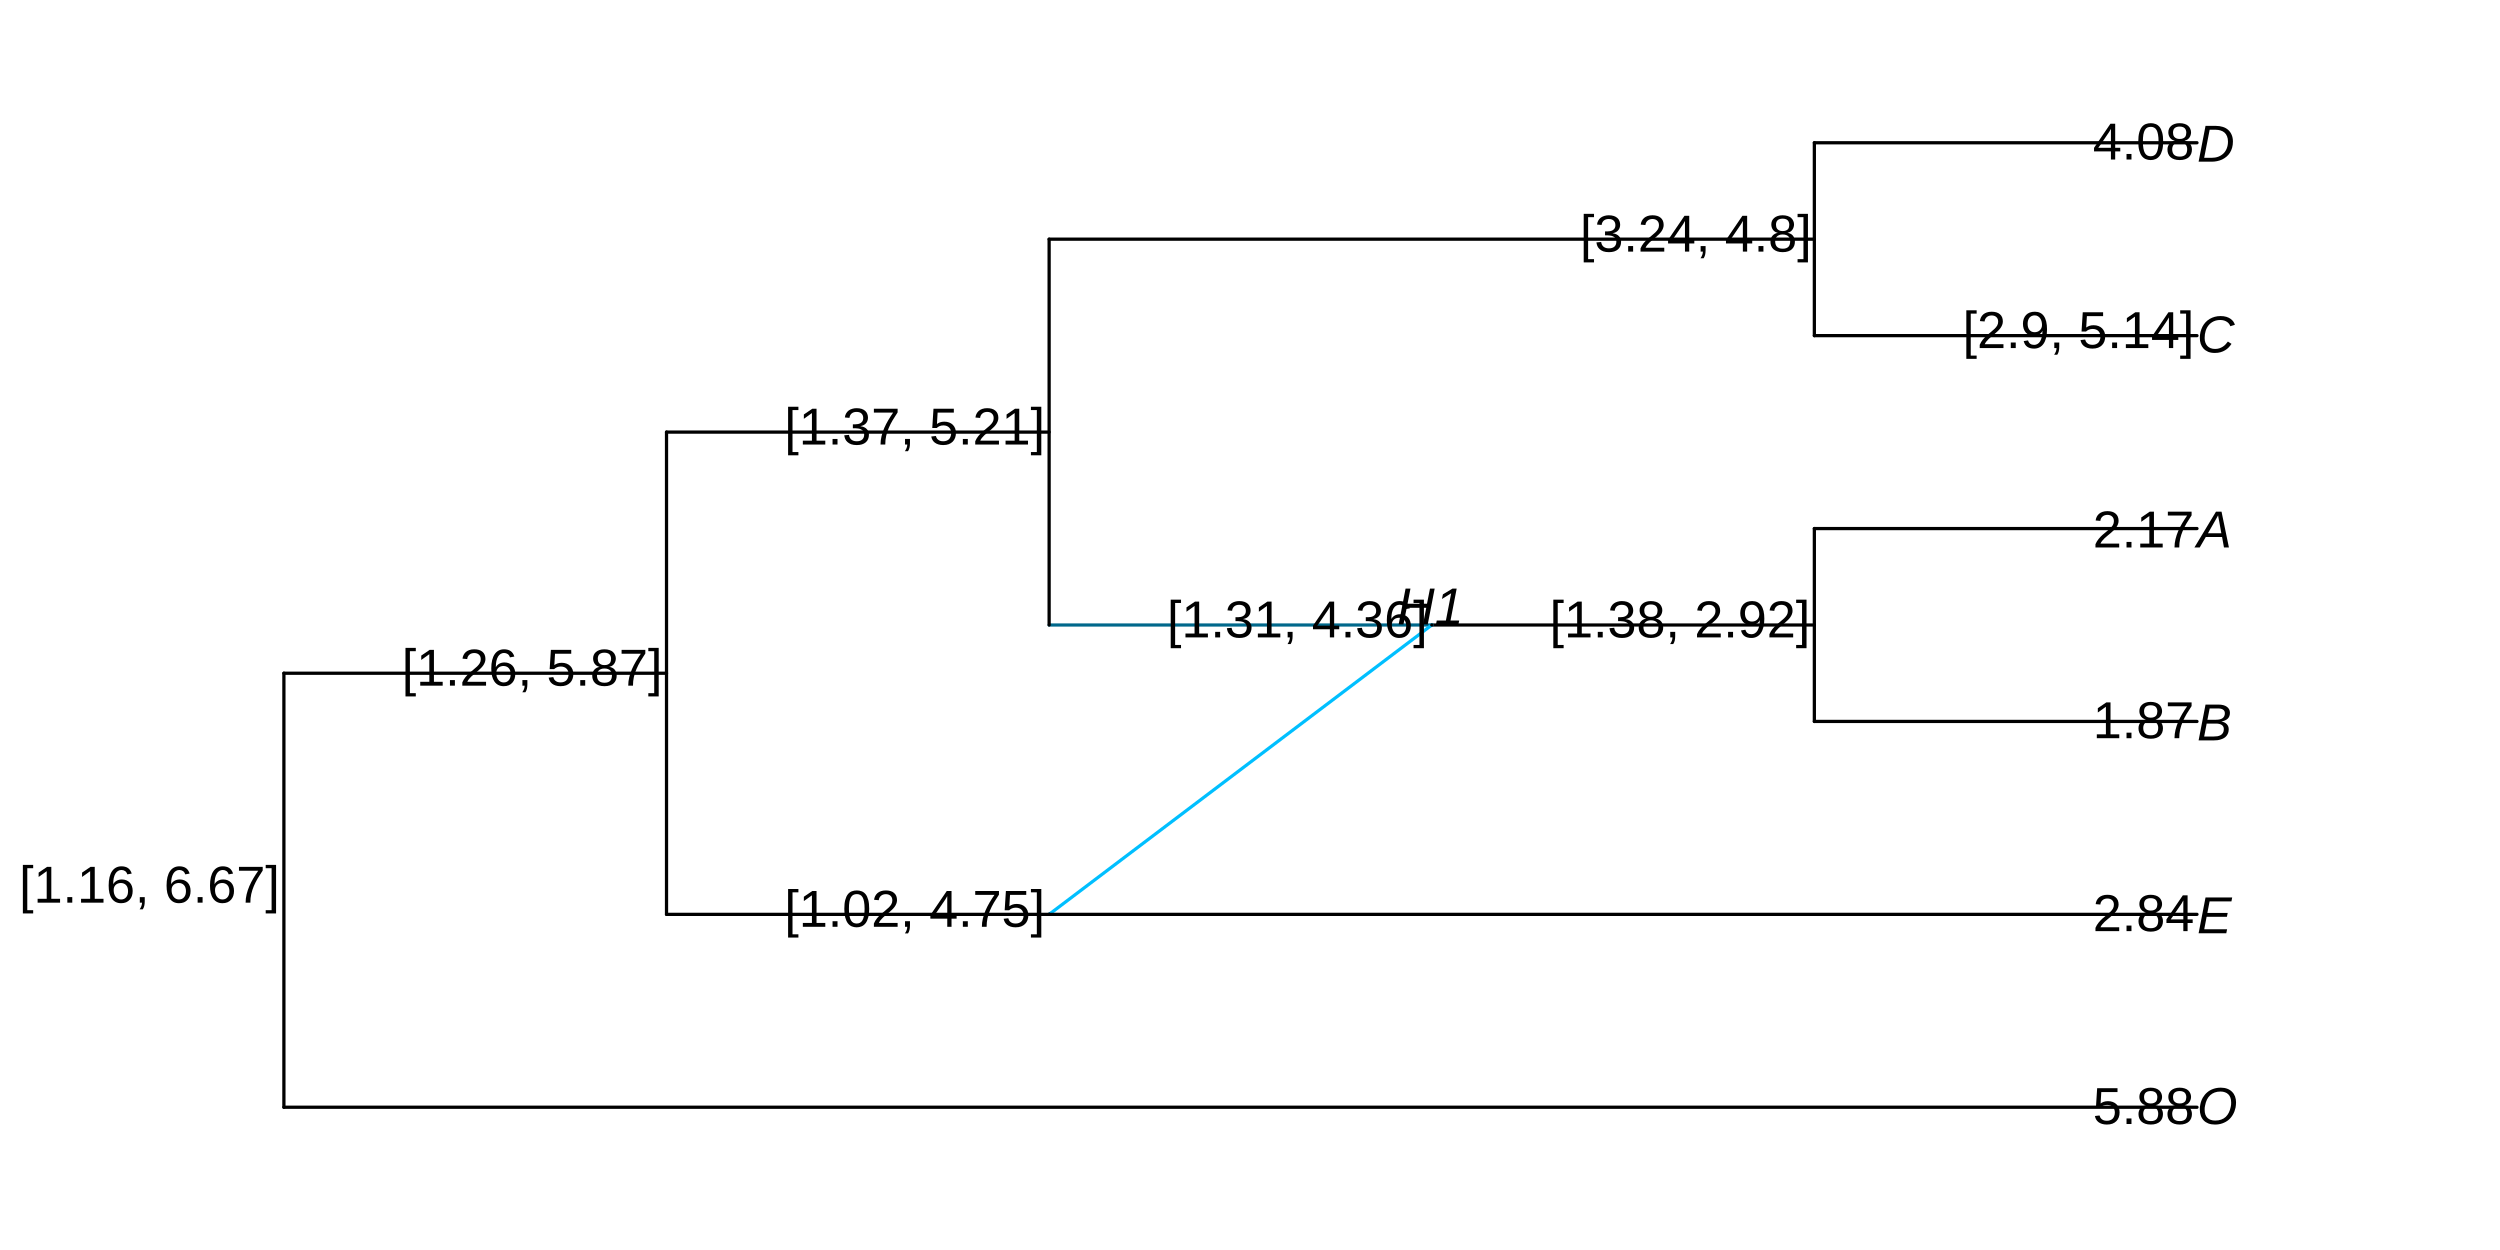
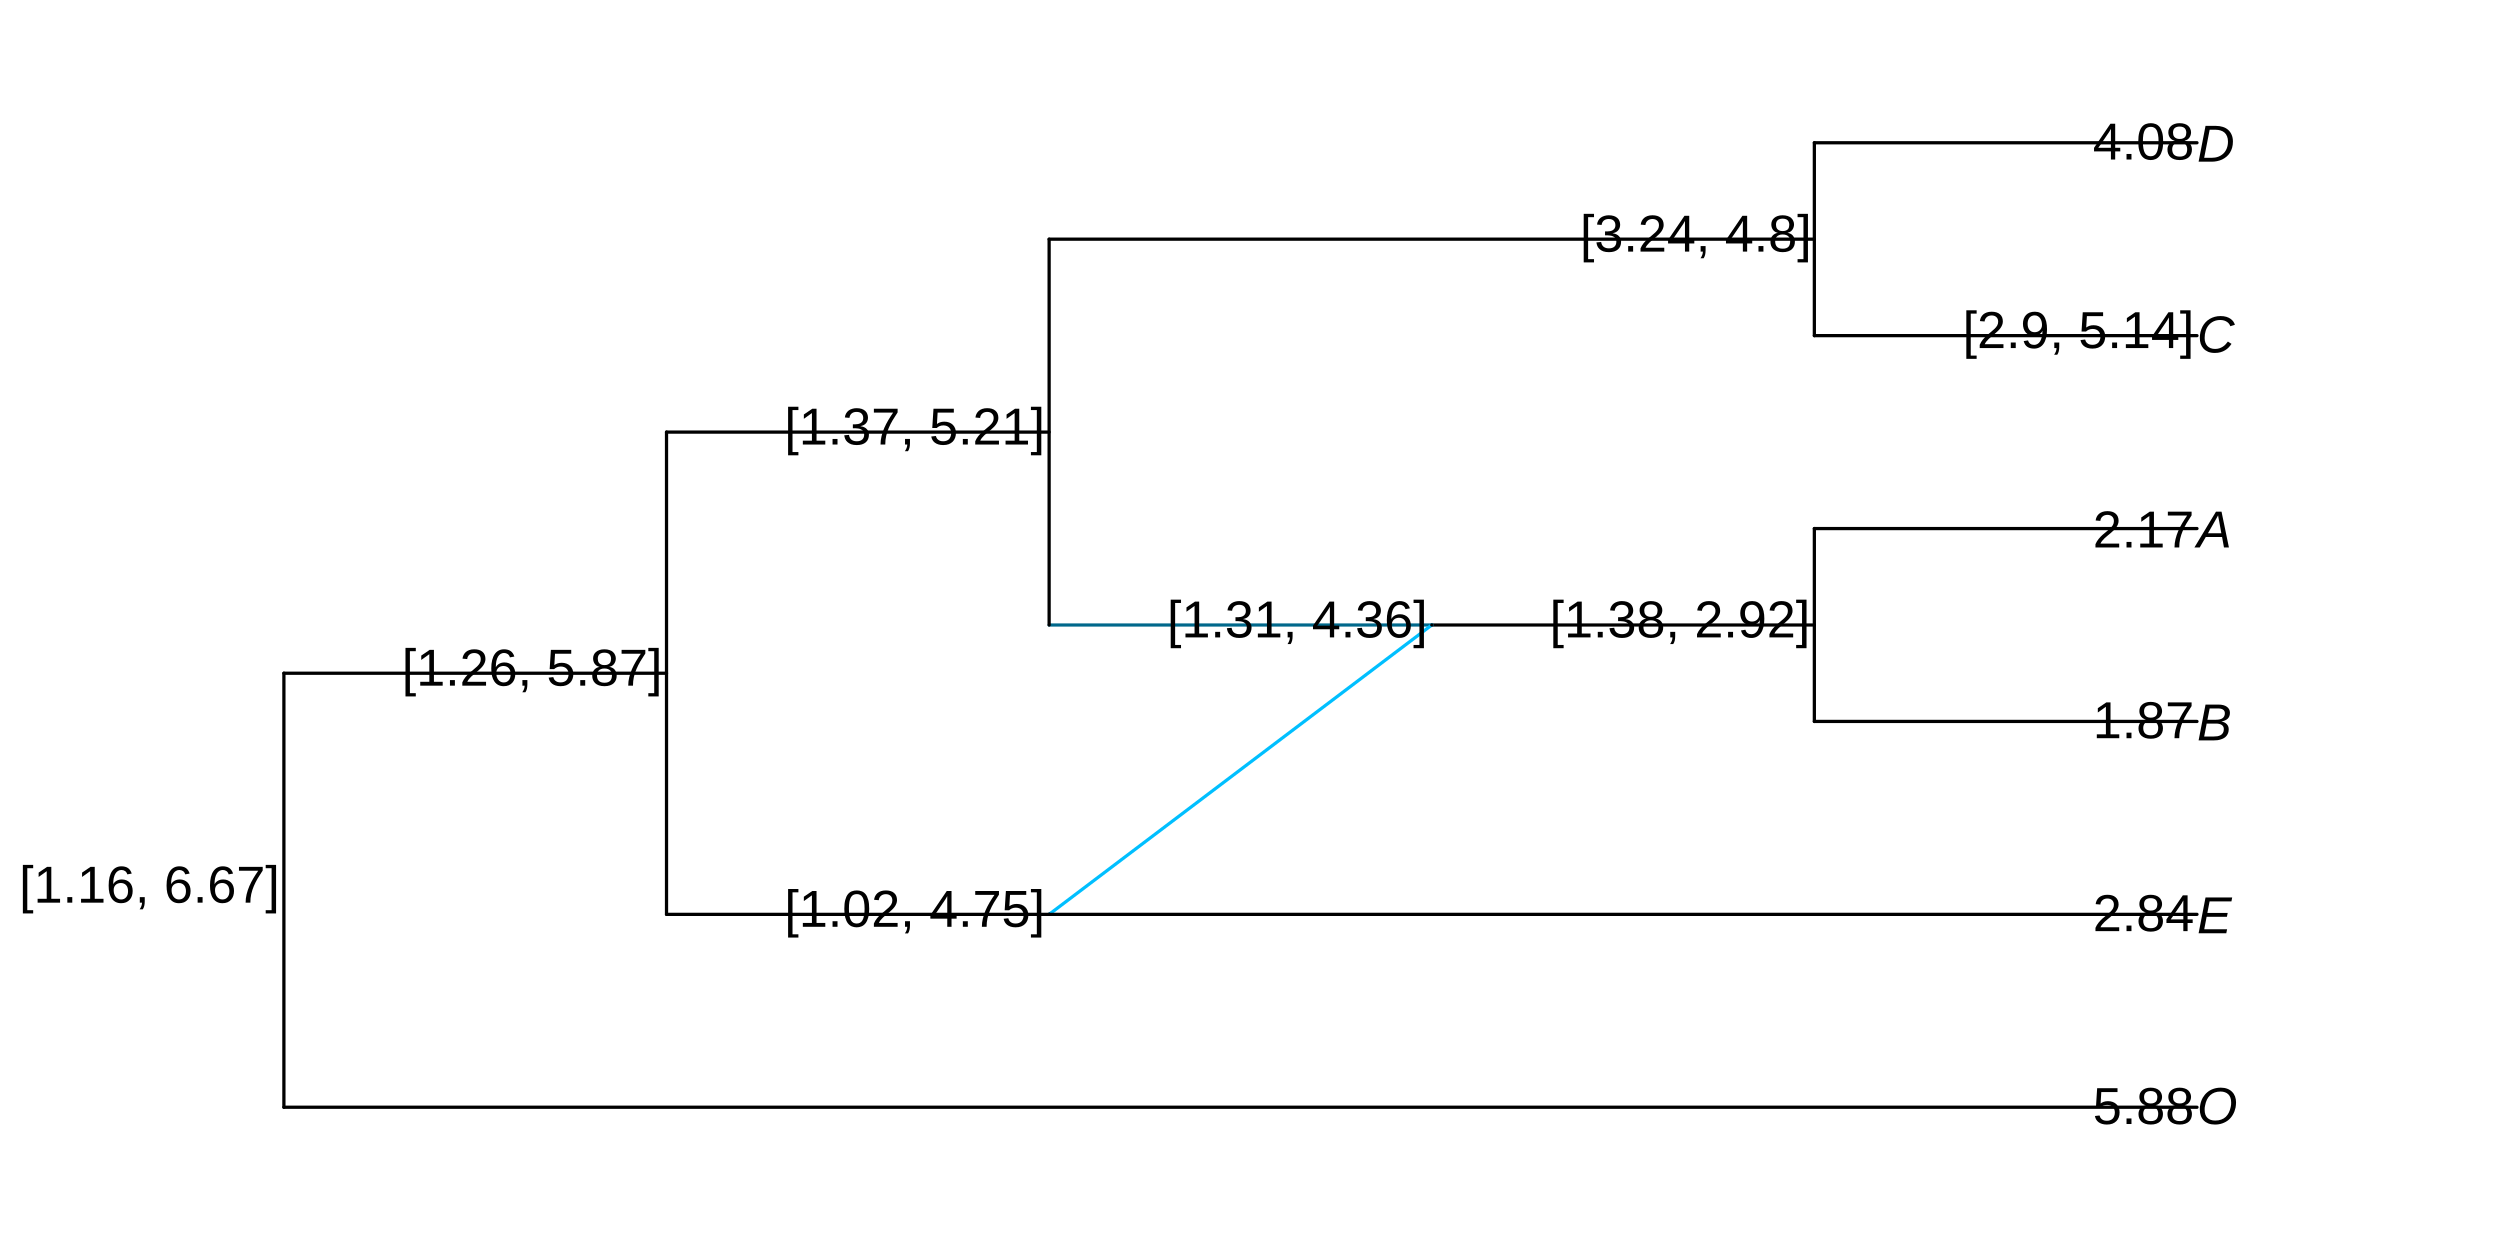
<svg xmlns="http://www.w3.org/2000/svg" xmlns:xlink="http://www.w3.org/1999/xlink" width="576pt" height="288pt" viewBox="0 0 576 288" version="1.1">
  <defs>
    <g>
      <symbol overflow="visible" id="glyph0-0">
        <path style="stroke:none;" d="M 0.406 0 L 0.406 -8 L 3.594 -8 L 3.594 0 Z M 0.797 -0.406 L 3.188 -0.406 L 3.188 -7.594 L 0.797 -7.594 Z M 0.797 -0.406 " />
      </symbol>
      <symbol overflow="visible" id="glyph0-1">
        <path style="stroke:none;" d="M 4.359 -8.25 C 4.941 -8.25 5.473 -8.172 5.953 -8.016 C 6.43 -7.867 6.844 -7.641 7.188 -7.328 C 7.531 -7.023 7.797 -6.648 7.984 -6.203 C 8.18 -5.754 8.281 -5.234 8.281 -4.641 C 8.281 -4.117 8.219 -3.641 8.094 -3.203 C 7.969 -2.773 7.797 -2.391 7.578 -2.047 C 7.359 -1.703 7.094 -1.398 6.781 -1.141 C 6.477 -0.891 6.145 -0.676 5.781 -0.5 C 5.414 -0.332 5.031 -0.207 4.625 -0.125 C 4.219 -0.039 3.801 0 3.375 0 L 0.375 0 L 1.969 -8.25 Z M 1.656 -0.891 L 3.328 -0.891 C 3.898 -0.891 4.422 -0.973 4.891 -1.141 C 5.359 -1.316 5.758 -1.566 6.094 -1.891 C 6.426 -2.211 6.68 -2.602 6.859 -3.062 C 7.047 -3.531 7.141 -4.055 7.141 -4.641 C 7.141 -5.109 7.066 -5.516 6.922 -5.859 C 6.785 -6.203 6.594 -6.484 6.344 -6.703 C 6.094 -6.922 5.797 -7.082 5.453 -7.188 C 5.109 -7.301 4.738 -7.359 4.344 -7.359 L 2.922 -7.359 Z M 1.656 -0.891 " />
      </symbol>
      <symbol overflow="visible" id="glyph0-2">
        <path style="stroke:none;" d="M 7.953 -1.969 C 7.766 -1.688 7.551 -1.414 7.312 -1.156 C 7.07 -0.906 6.797 -0.688 6.484 -0.5 C 6.18 -0.312 5.832 -0.16 5.438 -0.047 C 5.051 0.066 4.609 0.125 4.109 0.125 C 3.523 0.125 3.016 0.035 2.578 -0.141 C 2.148 -0.328 1.789 -0.578 1.5 -0.891 C 1.219 -1.203 1.004 -1.566 0.859 -1.984 C 0.723 -2.398 0.656 -2.848 0.656 -3.328 C 0.656 -3.816 0.707 -4.281 0.812 -4.719 C 0.926 -5.156 1.078 -5.562 1.266 -5.938 C 1.461 -6.312 1.703 -6.648 1.984 -6.953 C 2.266 -7.254 2.582 -7.508 2.938 -7.719 C 3.289 -7.926 3.676 -8.086 4.094 -8.203 C 4.508 -8.316 4.953 -8.375 5.422 -8.375 C 5.93 -8.375 6.375 -8.316 6.75 -8.203 C 7.125 -8.086 7.445 -7.938 7.719 -7.75 C 7.988 -7.562 8.207 -7.348 8.375 -7.109 C 8.539 -6.867 8.66 -6.617 8.734 -6.359 L 7.672 -6.031 C 7.617 -6.219 7.531 -6.395 7.406 -6.562 C 7.281 -6.738 7.125 -6.891 6.938 -7.016 C 6.75 -7.148 6.523 -7.258 6.266 -7.344 C 6.004 -7.426 5.707 -7.469 5.375 -7.469 C 4.801 -7.469 4.289 -7.363 3.844 -7.156 C 3.395 -6.945 3.016 -6.656 2.703 -6.281 C 2.398 -5.914 2.164 -5.477 2 -4.969 C 1.844 -4.469 1.766 -3.914 1.766 -3.312 C 1.766 -2.945 1.816 -2.609 1.922 -2.297 C 2.023 -1.992 2.176 -1.727 2.375 -1.5 C 2.57 -1.281 2.82 -1.109 3.125 -0.984 C 3.426 -0.859 3.773 -0.797 4.172 -0.797 C 4.523 -0.797 4.848 -0.844 5.141 -0.938 C 5.43 -1.031 5.695 -1.156 5.938 -1.312 C 6.188 -1.469 6.406 -1.648 6.594 -1.859 C 6.789 -2.066 6.969 -2.281 7.125 -2.5 Z M 7.953 -1.969 " />
      </symbol>
      <symbol overflow="visible" id="glyph0-3">
        <path style="stroke:none;" d="M 6.219 0 L 5.781 -2.422 L 2.031 -2.422 L 0.625 0 L -0.594 0 L 4.375 -8.25 L 5.656 -8.25 L 7.359 0 Z M 5.109 -6.062 C 5.078 -6.219 5.047 -6.367 5.016 -6.516 C 4.984 -6.672 4.957 -6.812 4.938 -6.938 C 4.914 -7.07 4.898 -7.18 4.891 -7.266 C 4.879 -7.348 4.867 -7.395 4.859 -7.406 C 4.859 -7.395 4.832 -7.344 4.781 -7.25 C 4.738 -7.164 4.68 -7.062 4.609 -6.938 C 4.535 -6.812 4.457 -6.672 4.375 -6.516 C 4.289 -6.359 4.203 -6.203 4.109 -6.047 L 2.531 -3.281 L 5.609 -3.281 Z M 5.109 -6.062 " />
      </symbol>
      <symbol overflow="visible" id="glyph0-4">
        <path style="stroke:none;" d="M 1.969 -8.25 L 4.953 -8.25 C 5.359 -8.25 5.723 -8.207 6.047 -8.125 C 6.379 -8.039 6.656 -7.914 6.875 -7.75 C 7.102 -7.594 7.281 -7.395 7.406 -7.156 C 7.531 -6.926 7.594 -6.664 7.594 -6.375 C 7.594 -5.801 7.426 -5.348 7.094 -5.016 C 6.758 -4.691 6.266 -4.473 5.609 -4.359 C 5.891 -4.305 6.133 -4.227 6.344 -4.125 C 6.551 -4.02 6.727 -3.891 6.875 -3.734 C 7.02 -3.578 7.129 -3.398 7.203 -3.203 C 7.273 -3.004 7.312 -2.797 7.312 -2.578 C 7.312 -2.254 7.266 -1.961 7.172 -1.703 C 7.078 -1.453 6.953 -1.227 6.797 -1.031 C 6.641 -0.844 6.453 -0.68 6.234 -0.547 C 6.016 -0.422 5.773 -0.316 5.516 -0.234 C 5.266 -0.148 5 -0.086 4.719 -0.047 C 4.438 -0.016 4.148 0 3.859 0 L 0.375 0 Z M 2.406 -4.75 L 4.344 -4.75 C 5.051 -4.75 5.57 -4.875 5.906 -5.125 C 6.25 -5.383 6.422 -5.766 6.422 -6.266 C 6.422 -6.629 6.285 -6.898 6.016 -7.078 C 5.754 -7.266 5.367 -7.359 4.859 -7.359 L 2.922 -7.359 Z M 1.656 -0.891 L 3.812 -0.891 C 4.113 -0.891 4.41 -0.91 4.703 -0.953 C 4.992 -1.004 5.25 -1.094 5.469 -1.219 C 5.688 -1.344 5.859 -1.516 5.984 -1.734 C 6.117 -1.953 6.188 -2.238 6.188 -2.594 C 6.188 -3.008 6.031 -3.328 5.719 -3.547 C 5.406 -3.766 4.961 -3.875 4.391 -3.875 L 2.234 -3.875 Z M 1.656 -0.891 " />
      </symbol>
      <symbol overflow="visible" id="glyph0-5">
        <path style="stroke:none;" d="M 0.375 0 L 1.969 -8.25 L 8.109 -8.25 L 7.938 -7.344 L 2.906 -7.344 L 2.391 -4.688 L 7.078 -4.688 L 6.891 -3.797 L 2.219 -3.797 L 1.672 -0.922 L 6.938 -0.922 L 6.75 0 Z M 0.375 0 " />
      </symbol>
      <symbol overflow="visible" id="glyph0-6">
        <path style="stroke:none;" d="M 5.5 -8.375 C 6.062 -8.375 6.555 -8.289 6.984 -8.125 C 7.422 -7.957 7.785 -7.723 8.078 -7.422 C 8.379 -7.129 8.609 -6.773 8.766 -6.359 C 8.922 -5.941 9 -5.484 9 -4.984 C 9 -4.797 8.988 -4.598 8.969 -4.391 C 8.945 -4.18 8.922 -3.984 8.891 -3.797 C 8.766 -3.203 8.562 -2.66 8.281 -2.172 C 8.008 -1.691 7.672 -1.281 7.266 -0.938 C 6.859 -0.602 6.391 -0.344 5.859 -0.156 C 5.336 0.031 4.77 0.125 4.156 0.125 C 3.57 0.125 3.062 0.039 2.625 -0.125 C 2.188 -0.301 1.82 -0.539 1.531 -0.844 C 1.238 -1.156 1.02 -1.523 0.875 -1.953 C 0.727 -2.379 0.656 -2.848 0.656 -3.359 C 0.656 -3.535 0.66 -3.719 0.672 -3.906 C 0.691 -4.094 0.723 -4.285 0.766 -4.484 C 0.879 -5.066 1.07 -5.598 1.344 -6.078 C 1.625 -6.555 1.969 -6.969 2.375 -7.312 C 2.781 -7.656 3.242 -7.914 3.766 -8.094 C 4.297 -8.281 4.875 -8.375 5.5 -8.375 Z M 5.438 -7.484 C 4.926 -7.484 4.473 -7.41 4.078 -7.266 C 3.68 -7.117 3.332 -6.906 3.031 -6.625 C 2.738 -6.352 2.492 -6.02 2.297 -5.625 C 2.109 -5.238 1.969 -4.797 1.875 -4.297 C 1.832 -4.117 1.801 -3.945 1.781 -3.781 C 1.77 -3.613 1.766 -3.453 1.766 -3.297 C 1.766 -2.879 1.816 -2.516 1.922 -2.203 C 2.035 -1.891 2.195 -1.629 2.406 -1.422 C 2.613 -1.211 2.867 -1.055 3.172 -0.953 C 3.484 -0.848 3.828 -0.797 4.203 -0.797 C 4.723 -0.797 5.18 -0.867 5.578 -1.016 C 5.984 -1.16 6.332 -1.367 6.625 -1.641 C 6.914 -1.922 7.156 -2.254 7.344 -2.641 C 7.539 -3.035 7.688 -3.477 7.781 -3.969 C 7.82 -4.133 7.848 -4.301 7.859 -4.469 C 7.867 -4.645 7.875 -4.812 7.875 -4.969 C 7.875 -5.383 7.816 -5.75 7.703 -6.062 C 7.598 -6.375 7.438 -6.633 7.219 -6.844 C 7.008 -7.051 6.754 -7.207 6.453 -7.312 C 6.148 -7.426 5.812 -7.484 5.438 -7.484 Z M 5.438 -7.484 " />
-       </symbol>
-       <symbol overflow="visible" id="glyph0-7">
-         <path style="stroke:none;" d="M 5.984 0 L 6.734 -3.828 L 2.234 -3.828 L 1.484 0 L 0.375 0 L 1.969 -8.25 L 3.094 -8.25 L 2.422 -4.766 L 6.906 -4.766 L 7.594 -8.25 L 8.672 -8.25 L 7.078 0 Z M 5.984 0 " />
-       </symbol>
-       <symbol overflow="visible" id="glyph0-8">
-         <path style="stroke:none;" d="M 0.312 0 L 0.484 -0.891 L 2.594 -0.891 L 3.812 -7.172 L 1.688 -5.859 L 1.906 -6.922 L 4.109 -8.25 L 5.078 -8.25 L 3.656 -0.891 L 5.656 -0.891 L 5.484 0 Z M 0.312 0 " />
      </symbol>
      <symbol overflow="visible" id="glyph1-0">
        <path style="stroke:none;" d="M 0.406 0 L 0.406 -8 L 3.594 -8 L 3.594 0 Z M 0.797 -0.406 L 3.188 -0.406 L 3.188 -7.594 L 0.797 -7.594 Z M 0.797 -0.406 " />
      </symbol>
      <symbol overflow="visible" id="glyph1-1">
        <path style="stroke:none;" d="M 5.156 -1.875 L 5.156 0 L 4.172 0 L 4.172 -1.875 L 0.281 -1.875 L 0.281 -2.688 L 4.062 -8.25 L 5.156 -8.25 L 5.156 -2.703 L 6.328 -2.703 L 6.328 -1.875 Z M 4.172 -7.062 C 4.16 -7.039 4.141 -7.004 4.109 -6.953 C 4.078 -6.898 4.039 -6.836 4 -6.766 C 3.957 -6.691 3.914 -6.617 3.875 -6.547 C 3.844 -6.473 3.812 -6.414 3.781 -6.375 L 1.656 -3.25 C 1.633 -3.219 1.602 -3.176 1.562 -3.125 C 1.531 -3.07 1.492 -3.02 1.453 -2.969 C 1.422 -2.914 1.383 -2.863 1.344 -2.812 C 1.301 -2.77 1.27 -2.734 1.25 -2.703 L 4.172 -2.703 Z M 4.172 -7.062 " />
      </symbol>
      <symbol overflow="visible" id="glyph1-2">
        <path style="stroke:none;" d="M 1.094 0 L 1.094 -1.281 L 2.234 -1.281 L 2.234 0 Z M 1.094 0 " />
      </symbol>
      <symbol overflow="visible" id="glyph1-3">
        <path style="stroke:none;" d="M 6.203 -4.125 C 6.203 -3.332 6.125 -2.664 5.969 -2.125 C 5.82 -1.582 5.617 -1.145 5.359 -0.812 C 5.098 -0.477 4.789 -0.238 4.438 -0.094 C 4.094 0.051 3.723 0.125 3.328 0.125 C 2.922 0.125 2.539 0.051 2.188 -0.094 C 1.844 -0.238 1.539 -0.477 1.281 -0.812 C 1.031 -1.145 0.832 -1.582 0.688 -2.125 C 0.539 -2.664 0.469 -3.332 0.469 -4.125 C 0.469 -4.957 0.539 -5.645 0.688 -6.188 C 0.832 -6.738 1.035 -7.176 1.297 -7.5 C 1.555 -7.82 1.859 -8.047 2.203 -8.172 C 2.555 -8.305 2.941 -8.375 3.359 -8.375 C 3.754 -8.375 4.125 -8.305 4.469 -8.172 C 4.812 -8.047 5.113 -7.82 5.375 -7.5 C 5.633 -7.176 5.836 -6.738 5.984 -6.188 C 6.129 -5.645 6.203 -4.957 6.203 -4.125 Z M 5.141 -4.125 C 5.141 -4.781 5.098 -5.328 5.016 -5.766 C 4.941 -6.203 4.828 -6.551 4.672 -6.812 C 4.516 -7.07 4.328 -7.254 4.109 -7.359 C 3.891 -7.473 3.641 -7.531 3.359 -7.531 C 3.055 -7.531 2.789 -7.473 2.562 -7.359 C 2.344 -7.254 2.156 -7.07 2 -6.812 C 1.844 -6.551 1.723 -6.203 1.641 -5.766 C 1.566 -5.328 1.531 -4.781 1.531 -4.125 C 1.531 -3.5 1.57 -2.969 1.656 -2.531 C 1.738 -2.094 1.852 -1.742 2 -1.484 C 2.156 -1.223 2.344 -1.035 2.562 -0.922 C 2.789 -0.805 3.047 -0.75 3.328 -0.75 C 3.609 -0.75 3.859 -0.805 4.078 -0.922 C 4.305 -1.035 4.492 -1.223 4.641 -1.484 C 4.797 -1.742 4.914 -2.094 5 -2.531 C 5.094 -2.969 5.141 -3.5 5.141 -4.125 Z M 5.141 -4.125 " />
      </symbol>
      <symbol overflow="visible" id="glyph1-4">
        <path style="stroke:none;" d="M 6.156 -2.297 C 6.156 -1.953 6.098 -1.629 5.984 -1.328 C 5.867 -1.035 5.695 -0.781 5.469 -0.562 C 5.25 -0.352 4.957 -0.188 4.594 -0.062 C 4.238 0.062 3.82 0.125 3.344 0.125 C 2.852 0.125 2.43 0.062 2.078 -0.062 C 1.723 -0.188 1.43 -0.352 1.203 -0.562 C 0.973 -0.781 0.801 -1.035 0.688 -1.328 C 0.57 -1.617 0.516 -1.941 0.516 -2.297 C 0.516 -2.598 0.562 -2.863 0.656 -3.094 C 0.75 -3.332 0.875 -3.535 1.031 -3.703 C 1.188 -3.867 1.363 -4.004 1.562 -4.109 C 1.758 -4.211 1.961 -4.281 2.172 -4.312 L 2.172 -4.344 C 1.941 -4.395 1.734 -4.477 1.547 -4.594 C 1.367 -4.719 1.219 -4.863 1.094 -5.031 C 0.969 -5.207 0.875 -5.398 0.812 -5.609 C 0.75 -5.816 0.719 -6.035 0.719 -6.266 C 0.719 -6.555 0.77 -6.828 0.875 -7.078 C 0.988 -7.336 1.156 -7.562 1.375 -7.75 C 1.594 -7.945 1.863 -8.098 2.188 -8.203 C 2.508 -8.316 2.883 -8.375 3.312 -8.375 C 3.758 -8.375 4.148 -8.316 4.484 -8.203 C 4.816 -8.098 5.086 -7.945 5.297 -7.75 C 5.516 -7.551 5.676 -7.32 5.781 -7.062 C 5.895 -6.812 5.953 -6.539 5.953 -6.25 C 5.953 -6.02 5.914 -5.801 5.844 -5.594 C 5.781 -5.395 5.688 -5.207 5.562 -5.031 C 5.445 -4.863 5.297 -4.719 5.109 -4.594 C 4.93 -4.477 4.723 -4.398 4.484 -4.359 L 4.484 -4.328 C 4.723 -4.285 4.941 -4.211 5.141 -4.109 C 5.348 -4.016 5.523 -3.879 5.672 -3.703 C 5.816 -3.535 5.93 -3.332 6.016 -3.094 C 6.109 -2.863 6.156 -2.598 6.156 -2.297 Z M 4.859 -6.188 C 4.859 -6.395 4.828 -6.582 4.766 -6.75 C 4.711 -6.926 4.625 -7.078 4.5 -7.203 C 4.383 -7.328 4.227 -7.422 4.031 -7.484 C 3.844 -7.555 3.602 -7.594 3.312 -7.594 C 3.039 -7.594 2.805 -7.555 2.609 -7.484 C 2.422 -7.422 2.266 -7.328 2.141 -7.203 C 2.016 -7.078 1.926 -6.926 1.875 -6.75 C 1.82 -6.582 1.797 -6.395 1.797 -6.188 C 1.797 -6.031 1.816 -5.863 1.859 -5.688 C 1.898 -5.52 1.977 -5.363 2.094 -5.219 C 2.207 -5.082 2.363 -4.969 2.562 -4.875 C 2.758 -4.781 3.016 -4.734 3.328 -4.734 C 3.66 -4.734 3.926 -4.781 4.125 -4.875 C 4.332 -4.969 4.488 -5.082 4.594 -5.219 C 4.695 -5.363 4.766 -5.52 4.797 -5.688 C 4.836 -5.863 4.859 -6.031 4.859 -6.188 Z M 5.062 -2.406 C 5.062 -2.602 5.031 -2.797 4.969 -2.984 C 4.914 -3.172 4.82 -3.332 4.688 -3.469 C 4.562 -3.613 4.383 -3.727 4.156 -3.812 C 3.938 -3.906 3.656 -3.953 3.312 -3.953 C 3.008 -3.953 2.75 -3.906 2.531 -3.812 C 2.312 -3.727 2.133 -3.613 2 -3.469 C 1.863 -3.32 1.766 -3.156 1.703 -2.969 C 1.641 -2.781 1.609 -2.582 1.609 -2.375 C 1.609 -2.125 1.641 -1.895 1.703 -1.688 C 1.766 -1.477 1.863 -1.297 2 -1.141 C 2.133 -0.992 2.312 -0.879 2.531 -0.797 C 2.758 -0.711 3.035 -0.672 3.359 -0.672 C 3.672 -0.672 3.938 -0.711 4.156 -0.797 C 4.375 -0.879 4.551 -0.992 4.688 -1.141 C 4.82 -1.297 4.914 -1.477 4.969 -1.688 C 5.031 -1.906 5.062 -2.145 5.062 -2.406 Z M 5.062 -2.406 " />
      </symbol>
      <symbol overflow="visible" id="glyph1-5">
        <path style="stroke:none;" d="M 0.859 2.484 L 0.859 -8.703 L 3.234 -8.703 L 3.234 -7.938 L 1.875 -7.938 L 1.875 1.734 L 3.234 1.734 L 3.234 2.484 Z M 0.859 2.484 " />
      </symbol>
      <symbol overflow="visible" id="glyph1-6">
        <path style="stroke:none;" d="M 0.609 0 L 0.609 -0.75 C 0.805 -1.207 1.047 -1.609 1.328 -1.953 C 1.617 -2.305 1.922 -2.625 2.234 -2.906 C 2.555 -3.188 2.867 -3.445 3.172 -3.688 C 3.484 -3.938 3.766 -4.18 4.016 -4.422 C 4.266 -4.66 4.469 -4.91 4.625 -5.172 C 4.781 -5.441 4.859 -5.742 4.859 -6.078 C 4.859 -6.316 4.82 -6.523 4.75 -6.703 C 4.676 -6.879 4.57 -7.023 4.438 -7.141 C 4.312 -7.266 4.156 -7.359 3.969 -7.422 C 3.781 -7.484 3.578 -7.516 3.359 -7.516 C 3.141 -7.516 2.938 -7.484 2.75 -7.422 C 2.57 -7.367 2.41 -7.281 2.266 -7.156 C 2.117 -7.039 2 -6.895 1.906 -6.719 C 1.812 -6.551 1.754 -6.352 1.734 -6.125 L 0.656 -6.219 C 0.688 -6.508 0.766 -6.785 0.891 -7.047 C 1.023 -7.316 1.203 -7.551 1.422 -7.75 C 1.648 -7.945 1.922 -8.098 2.234 -8.203 C 2.555 -8.316 2.93 -8.375 3.359 -8.375 C 3.766 -8.375 4.125 -8.328 4.438 -8.234 C 4.758 -8.141 5.031 -7.992 5.25 -7.797 C 5.477 -7.609 5.648 -7.375 5.766 -7.094 C 5.879 -6.812 5.938 -6.488 5.938 -6.125 C 5.938 -5.844 5.883 -5.578 5.781 -5.328 C 5.688 -5.078 5.555 -4.836 5.391 -4.609 C 5.223 -4.379 5.031 -4.16 4.812 -3.953 C 4.594 -3.742 4.363 -3.535 4.125 -3.328 C 3.895 -3.129 3.656 -2.93 3.406 -2.734 C 3.164 -2.535 2.938 -2.336 2.719 -2.141 C 2.508 -1.941 2.32 -1.738 2.156 -1.531 C 1.988 -1.332 1.859 -1.117 1.766 -0.891 L 6.078 -0.891 L 6.078 0 Z M 0.609 0 " />
      </symbol>
      <symbol overflow="visible" id="glyph1-7">
        <path style="stroke:none;" d="M 6.109 -4.297 C 6.109 -3.555 6.035 -2.91 5.891 -2.359 C 5.754 -1.805 5.555 -1.348 5.297 -0.984 C 5.047 -0.617 4.734 -0.344 4.359 -0.156 C 3.992 0.031 3.582 0.125 3.125 0.125 C 2.801 0.125 2.508 0.086 2.25 0.016 C 2 -0.047 1.773 -0.145 1.578 -0.281 C 1.379 -0.414 1.207 -0.594 1.062 -0.812 C 0.926 -1.031 0.816 -1.297 0.734 -1.609 L 1.734 -1.766 C 1.848 -1.41 2.02 -1.148 2.25 -0.984 C 2.488 -0.816 2.785 -0.734 3.141 -0.734 C 3.422 -0.734 3.676 -0.801 3.906 -0.938 C 4.145 -1.07 4.348 -1.273 4.516 -1.547 C 4.68 -1.816 4.812 -2.156 4.906 -2.562 C 5 -2.969 5.051 -3.441 5.062 -3.984 C 4.977 -3.797 4.863 -3.629 4.719 -3.484 C 4.582 -3.348 4.422 -3.227 4.234 -3.125 C 4.055 -3.031 3.859 -2.953 3.641 -2.891 C 3.43 -2.836 3.223 -2.812 3.016 -2.812 C 2.641 -2.812 2.301 -2.879 2 -3.016 C 1.695 -3.148 1.438 -3.336 1.219 -3.578 C 1.008 -3.828 0.848 -4.117 0.734 -4.453 C 0.617 -4.797 0.562 -5.18 0.562 -5.609 C 0.562 -6.023 0.625 -6.406 0.75 -6.75 C 0.875 -7.094 1.051 -7.383 1.281 -7.625 C 1.52 -7.875 1.805 -8.062 2.141 -8.188 C 2.484 -8.312 2.875 -8.375 3.312 -8.375 C 4.227 -8.375 4.922 -8.035 5.391 -7.359 C 5.867 -6.68 6.109 -5.66 6.109 -4.297 Z M 4.953 -5.312 C 4.953 -5.613 4.914 -5.898 4.844 -6.172 C 4.77 -6.441 4.66 -6.676 4.516 -6.875 C 4.379 -7.07 4.207 -7.227 4 -7.344 C 3.789 -7.469 3.551 -7.531 3.281 -7.531 C 3.02 -7.531 2.785 -7.484 2.578 -7.391 C 2.379 -7.297 2.207 -7.164 2.062 -7 C 1.926 -6.832 1.82 -6.629 1.75 -6.391 C 1.676 -6.16 1.641 -5.898 1.641 -5.609 C 1.641 -5.328 1.672 -5.066 1.734 -4.828 C 1.805 -4.586 1.91 -4.379 2.047 -4.203 C 2.18 -4.035 2.348 -3.898 2.547 -3.797 C 2.754 -3.703 2.992 -3.656 3.266 -3.656 C 3.461 -3.656 3.66 -3.688 3.859 -3.75 C 4.055 -3.812 4.234 -3.91 4.391 -4.047 C 4.555 -4.191 4.691 -4.367 4.797 -4.578 C 4.898 -4.785 4.953 -5.031 4.953 -5.312 Z M 4.953 -5.312 " />
      </symbol>
      <symbol overflow="visible" id="glyph1-8">
        <path style="stroke:none;" d="M 2.25 -1.281 L 2.25 -0.297 C 2.25 -0.086 2.238 0.098 2.219 0.266 C 2.207 0.43 2.18 0.586 2.141 0.734 C 2.109 0.891 2.062 1.031 2 1.156 C 1.945 1.281 1.879 1.406 1.797 1.531 L 1.078 1.531 C 1.254 1.281 1.391 1.023 1.484 0.766 C 1.578 0.504 1.625 0.25 1.625 0 L 1.109 0 L 1.109 -1.281 Z M 2.25 -1.281 " />
      </symbol>
      <symbol overflow="visible" id="glyph1-9">
        <path style="stroke:none;" d="" />
      </symbol>
      <symbol overflow="visible" id="glyph1-10">
        <path style="stroke:none;" d="M 6.172 -2.688 C 6.172 -2.27 6.109 -1.891 5.984 -1.547 C 5.859 -1.203 5.672 -0.906 5.422 -0.656 C 5.18 -0.414 4.879 -0.223 4.516 -0.078 C 4.148 0.055 3.723 0.125 3.234 0.125 C 2.805 0.125 2.43 0.07 2.109 -0.031 C 1.785 -0.133 1.508 -0.273 1.281 -0.453 C 1.062 -0.629 0.883 -0.836 0.75 -1.078 C 0.625 -1.316 0.535 -1.57 0.484 -1.844 L 1.547 -1.969 C 1.586 -1.812 1.645 -1.66 1.719 -1.516 C 1.801 -1.367 1.91 -1.238 2.047 -1.125 C 2.18 -1.008 2.348 -0.914 2.547 -0.844 C 2.742 -0.781 2.984 -0.75 3.266 -0.75 C 3.535 -0.75 3.781 -0.789 4 -0.875 C 4.227 -0.957 4.422 -1.078 4.578 -1.234 C 4.734 -1.398 4.852 -1.602 4.938 -1.844 C 5.031 -2.082 5.078 -2.359 5.078 -2.672 C 5.078 -2.922 5.035 -3.148 4.953 -3.359 C 4.867 -3.578 4.75 -3.766 4.594 -3.922 C 4.445 -4.078 4.258 -4.195 4.031 -4.281 C 3.812 -4.363 3.562 -4.406 3.281 -4.406 C 3.113 -4.406 2.953 -4.391 2.797 -4.359 C 2.648 -4.328 2.516 -4.285 2.391 -4.234 C 2.266 -4.18 2.148 -4.117 2.047 -4.047 C 1.941 -3.973 1.844 -3.895 1.75 -3.812 L 0.719 -3.812 L 1 -8.25 L 5.688 -8.25 L 5.688 -7.359 L 1.953 -7.359 L 1.797 -4.734 C 1.984 -4.879 2.219 -5.004 2.5 -5.109 C 2.781 -5.211 3.113 -5.266 3.5 -5.266 C 3.914 -5.266 4.285 -5.203 4.609 -5.078 C 4.941 -4.953 5.223 -4.773 5.453 -4.547 C 5.68 -4.316 5.859 -4.047 5.984 -3.734 C 6.109 -3.422 6.172 -3.07 6.172 -2.688 Z M 6.172 -2.688 " />
      </symbol>
      <symbol overflow="visible" id="glyph1-11">
        <path style="stroke:none;" d="M 0.922 0 L 0.922 -0.891 L 3.016 -0.891 L 3.016 -7.25 L 1.156 -5.922 L 1.156 -6.922 L 3.109 -8.25 L 4.078 -8.25 L 4.078 -0.891 L 6.094 -0.891 L 6.094 0 Z M 0.922 0 " />
      </symbol>
      <symbol overflow="visible" id="glyph1-12">
        <path style="stroke:none;" d="M 0.094 2.484 L 0.094 1.734 L 1.453 1.734 L 1.453 -7.938 L 0.094 -7.938 L 0.094 -8.703 L 2.484 -8.703 L 2.484 2.484 Z M 0.094 2.484 " />
      </symbol>
      <symbol overflow="visible" id="glyph1-13">
        <path style="stroke:none;" d="M 6.141 -2.281 C 6.141 -1.906 6.078 -1.566 5.953 -1.266 C 5.836 -0.973 5.66 -0.723 5.422 -0.516 C 5.18 -0.305 4.883 -0.145 4.531 -0.031 C 4.188 0.07 3.789 0.125 3.344 0.125 C 2.832 0.125 2.398 0.062 2.047 -0.062 C 1.703 -0.195 1.414 -0.367 1.188 -0.578 C 0.957 -0.785 0.785 -1.02 0.672 -1.281 C 0.566 -1.551 0.492 -1.832 0.453 -2.125 L 1.547 -2.219 C 1.578 -2 1.633 -1.801 1.719 -1.625 C 1.801 -1.445 1.914 -1.289 2.062 -1.156 C 2.207 -1.031 2.383 -0.93 2.594 -0.859 C 2.801 -0.785 3.051 -0.75 3.344 -0.75 C 3.875 -0.75 4.289 -0.879 4.594 -1.141 C 4.895 -1.41 5.047 -1.801 5.047 -2.312 C 5.047 -2.613 4.977 -2.859 4.844 -3.047 C 4.707 -3.234 4.539 -3.379 4.344 -3.484 C 4.145 -3.586 3.926 -3.656 3.688 -3.688 C 3.445 -3.727 3.227 -3.75 3.031 -3.75 L 2.438 -3.75 L 2.438 -4.656 L 3.016 -4.656 C 3.211 -4.656 3.414 -4.676 3.625 -4.719 C 3.844 -4.758 4.039 -4.832 4.219 -4.938 C 4.395 -5.051 4.539 -5.195 4.656 -5.375 C 4.77 -5.562 4.828 -5.797 4.828 -6.078 C 4.828 -6.523 4.695 -6.875 4.438 -7.125 C 4.188 -7.383 3.801 -7.516 3.281 -7.516 C 2.82 -7.516 2.445 -7.395 2.156 -7.156 C 1.875 -6.914 1.707 -6.578 1.656 -6.141 L 0.594 -6.234 C 0.633 -6.598 0.734 -6.91 0.891 -7.172 C 1.047 -7.441 1.242 -7.664 1.484 -7.844 C 1.734 -8.02 2.008 -8.148 2.312 -8.234 C 2.625 -8.328 2.953 -8.375 3.297 -8.375 C 3.754 -8.375 4.148 -8.316 4.484 -8.203 C 4.816 -8.086 5.086 -7.93 5.297 -7.734 C 5.516 -7.535 5.672 -7.301 5.766 -7.031 C 5.867 -6.77 5.922 -6.488 5.922 -6.188 C 5.922 -5.945 5.883 -5.723 5.812 -5.516 C 5.75 -5.305 5.645 -5.113 5.5 -4.938 C 5.363 -4.77 5.188 -4.625 4.969 -4.5 C 4.75 -4.383 4.488 -4.297 4.188 -4.234 L 4.188 -4.219 C 4.52 -4.176 4.805 -4.098 5.047 -3.984 C 5.297 -3.867 5.5 -3.723 5.656 -3.547 C 5.82 -3.379 5.941 -3.188 6.016 -2.969 C 6.098 -2.75 6.141 -2.52 6.141 -2.281 Z M 6.141 -2.281 " />
      </symbol>
      <symbol overflow="visible" id="glyph1-14">
        <path style="stroke:none;" d="M 6.078 -7.406 C 5.66 -6.77 5.273 -6.16 4.922 -5.578 C 4.578 -4.992 4.281 -4.406 4.031 -3.812 C 3.781 -3.219 3.582 -2.609 3.438 -1.984 C 3.301 -1.367 3.234 -0.707 3.234 0 L 2.141 0 C 2.141 -0.656 2.219 -1.301 2.375 -1.938 C 2.531 -2.57 2.738 -3.195 3 -3.812 C 3.27 -4.426 3.578 -5.023 3.922 -5.609 C 4.273 -6.203 4.648 -6.785 5.047 -7.359 L 0.609 -7.359 L 0.609 -8.25 L 6.078 -8.25 Z M 6.078 -7.406 " />
      </symbol>
      <symbol overflow="visible" id="glyph1-15">
        <path style="stroke:none;" d="M 6.141 -2.703 C 6.141 -2.285 6.082 -1.906 5.969 -1.562 C 5.852 -1.219 5.68 -0.922 5.453 -0.672 C 5.234 -0.422 4.957 -0.223 4.625 -0.078 C 4.289 0.055 3.91 0.125 3.484 0.125 C 3.004 0.125 2.582 0.031 2.219 -0.156 C 1.863 -0.344 1.566 -0.609 1.328 -0.953 C 1.086 -1.297 0.906 -1.719 0.781 -2.219 C 0.664 -2.727 0.609 -3.301 0.609 -3.938 C 0.609 -4.676 0.676 -5.32 0.812 -5.875 C 0.945 -6.426 1.141 -6.883 1.391 -7.25 C 1.648 -7.625 1.961 -7.906 2.328 -8.094 C 2.691 -8.281 3.102 -8.375 3.562 -8.375 C 3.844 -8.375 4.102 -8.344 4.344 -8.281 C 4.594 -8.227 4.816 -8.133 5.016 -8 C 5.223 -7.875 5.398 -7.703 5.547 -7.484 C 5.703 -7.273 5.828 -7.016 5.922 -6.703 L 4.906 -6.516 C 4.801 -6.867 4.629 -7.125 4.391 -7.281 C 4.148 -7.445 3.867 -7.531 3.547 -7.531 C 3.266 -7.531 3.004 -7.457 2.766 -7.312 C 2.535 -7.176 2.336 -6.973 2.172 -6.703 C 2.004 -6.43 1.875 -6.086 1.781 -5.672 C 1.695 -5.266 1.656 -4.789 1.656 -4.25 C 1.852 -4.602 2.125 -4.875 2.469 -5.062 C 2.812 -5.25 3.207 -5.344 3.656 -5.344 C 4.031 -5.344 4.367 -5.281 4.672 -5.156 C 4.984 -5.031 5.25 -4.852 5.469 -4.625 C 5.688 -4.406 5.852 -4.129 5.969 -3.797 C 6.082 -3.473 6.141 -3.109 6.141 -2.703 Z M 5.078 -2.656 C 5.078 -2.938 5.039 -3.191 4.969 -3.422 C 4.895 -3.66 4.785 -3.859 4.641 -4.016 C 4.504 -4.18 4.332 -4.305 4.125 -4.391 C 3.926 -4.484 3.688 -4.531 3.406 -4.531 C 3.219 -4.531 3.023 -4.5 2.828 -4.438 C 2.629 -4.383 2.453 -4.289 2.297 -4.156 C 2.141 -4.031 2.008 -3.863 1.906 -3.656 C 1.812 -3.457 1.766 -3.207 1.766 -2.906 C 1.766 -2.602 1.801 -2.316 1.875 -2.047 C 1.957 -1.785 2.07 -1.555 2.219 -1.359 C 2.363 -1.172 2.539 -1.02 2.75 -0.906 C 2.957 -0.789 3.191 -0.734 3.453 -0.734 C 3.703 -0.734 3.926 -0.773 4.125 -0.859 C 4.332 -0.953 4.504 -1.082 4.641 -1.25 C 4.785 -1.414 4.895 -1.613 4.969 -1.844 C 5.039 -2.082 5.078 -2.352 5.078 -2.656 Z M 5.078 -2.656 " />
      </symbol>
    </g>
  </defs>
  <g id="surface201">
    <rect x="0" y="0" width="576" height="288" style="fill:rgb(100%,100%,100%);fill-opacity:1;stroke:none;" />
    <path style="fill:none;stroke-width:0.75;stroke-linecap:round;stroke-linejoin:round;stroke:rgb(0%,0%,0%);stroke-opacity:1;stroke-miterlimit:10;" d="M 418.027 32.891 L 506.184 32.891 " />
    <path style="fill:none;stroke-width:0.75;stroke-linecap:round;stroke-linejoin:round;stroke:rgb(0%,0%,0%);stroke-opacity:1;stroke-miterlimit:10;" d="M 418.027 77.332 L 506.184 77.332 " />
    <path style="fill:none;stroke-width:0.75;stroke-linecap:round;stroke-linejoin:round;stroke:rgb(0%,0%,0%);stroke-opacity:1;stroke-miterlimit:10;" d="M 241.719 55.109 L 418.027 55.109 " />
    <path style="fill:none;stroke-width:0.75;stroke-linecap:round;stroke-linejoin:round;stroke:rgb(0%,0%,0%);stroke-opacity:1;stroke-miterlimit:10;" d="M 418.027 121.777 L 506.184 121.777 " />
    <path style="fill:none;stroke-width:0.75;stroke-linecap:round;stroke-linejoin:round;stroke:rgb(0%,0%,0%);stroke-opacity:1;stroke-miterlimit:10;" d="M 418.027 166.223 L 506.184 166.223 " />
    <path style="fill:none;stroke-width:0.75;stroke-linecap:round;stroke-linejoin:round;stroke:rgb(0%,0%,0%);stroke-opacity:1;stroke-miterlimit:10;" d="M 329.875 144 L 418.027 144 " />
    <path style="fill:none;stroke-width:0.75;stroke-linecap:round;stroke-linejoin:round;stroke:rgb(0%,40.784%,54.51%);stroke-opacity:1;stroke-miterlimit:10;" d="M 241.719 144 L 329.875 144 " />
    <path style="fill:none;stroke-width:0.75;stroke-linecap:round;stroke-linejoin:round;stroke:rgb(0%,0%,0%);stroke-opacity:1;stroke-miterlimit:10;" d="M 153.566 99.555 L 241.719 99.555 " />
    <path style="fill:none;stroke-width:0.75;stroke-linecap:round;stroke-linejoin:round;stroke:rgb(0%,74.902%,100%);stroke-opacity:1;stroke-miterlimit:10;" d="M 241.719 210.668 L 329.875 144 " />
    <path style="fill:none;stroke-width:0.75;stroke-linecap:round;stroke-linejoin:round;stroke:rgb(0%,0%,0%);stroke-opacity:1;stroke-miterlimit:10;" d="M 241.719 210.668 L 506.184 210.668 " />
    <path style="fill:none;stroke-width:0.75;stroke-linecap:round;stroke-linejoin:round;stroke:rgb(0%,0%,0%);stroke-opacity:1;stroke-miterlimit:10;" d="M 153.566 210.668 L 241.719 210.668 " />
    <path style="fill:none;stroke-width:0.75;stroke-linecap:round;stroke-linejoin:round;stroke:rgb(0%,0%,0%);stroke-opacity:1;stroke-miterlimit:10;" d="M 65.41 155.109 L 153.566 155.109 " />
    <path style="fill:none;stroke-width:0.75;stroke-linecap:round;stroke-linejoin:round;stroke:rgb(0%,0%,0%);stroke-opacity:1;stroke-miterlimit:10;" d="M 65.41 255.109 L 506.184 255.109 " />
    <path style="fill:none;stroke-width:0.75;stroke-linecap:round;stroke-linejoin:round;stroke:rgb(0%,0%,0%);stroke-opacity:1;stroke-miterlimit:10;" d="M 418.027 77.332 L 418.027 32.891 " />
    <path style="fill:none;stroke-width:0.75;stroke-linecap:round;stroke-linejoin:round;stroke:rgb(0%,0%,0%);stroke-opacity:1;stroke-miterlimit:10;" d="M 418.027 166.223 L 418.027 121.777 " />
    <path style="fill:none;stroke-width:0.75;stroke-linecap:round;stroke-linejoin:round;stroke:rgb(0%,0%,0%);stroke-opacity:1;stroke-miterlimit:10;" d="M 329.875 144 L 329.875 144 " />
    <path style="fill:none;stroke-width:0.75;stroke-linecap:round;stroke-linejoin:round;stroke:rgb(0%,0%,0%);stroke-opacity:1;stroke-miterlimit:10;" d="M 241.719 144 L 241.719 55.109 " />
    <path style="fill:none;stroke-width:0.75;stroke-linecap:round;stroke-linejoin:round;stroke:rgb(0%,0%,0%);stroke-opacity:1;stroke-miterlimit:10;" d="M 241.719 210.668 L 241.719 210.668 " />
    <path style="fill:none;stroke-width:0.75;stroke-linecap:round;stroke-linejoin:round;stroke:rgb(0%,0%,0%);stroke-opacity:1;stroke-miterlimit:10;" d="M 153.566 210.668 L 153.566 99.555 " />
    <path style="fill:none;stroke-width:0.75;stroke-linecap:round;stroke-linejoin:round;stroke:rgb(0%,0%,0%);stroke-opacity:1;stroke-miterlimit:10;" d="M 65.41 255.109 L 65.41 155.109 " />
    <g style="fill:rgb(0%,0%,0%);fill-opacity:1;">
      <use xlink:href="#glyph0-1" x="506.184" y="37.254" />
    </g>
    <g style="fill:rgb(0%,0%,0%);fill-opacity:1;">
      <use xlink:href="#glyph0-2" x="506.184" y="81.195" />
    </g>
    <g style="fill:rgb(0%,0%,0%);fill-opacity:1;">
      <use xlink:href="#glyph0-3" x="506.184" y="126.141" />
    </g>
    <g style="fill:rgb(0%,0%,0%);fill-opacity:1;">
      <use xlink:href="#glyph0-4" x="506.184" y="170.586" />
    </g>
    <g style="fill:rgb(0%,0%,0%);fill-opacity:1;">
      <use xlink:href="#glyph0-5" x="506.184" y="215.031" />
    </g>
    <g style="fill:rgb(0%,0%,0%);fill-opacity:1;">
      <use xlink:href="#glyph0-6" x="506.184" y="258.973" />
    </g>
    <g style="fill:rgb(0%,0%,0%);fill-opacity:1;">
-       <use xlink:href="#glyph0-7" x="321.875" y="143.863" />
-       <use xlink:href="#glyph0-8" x="330.541" y="143.863" />
-     </g>
-     <g style="fill:rgb(0%,0%,0%);fill-opacity:1;">
      <use xlink:href="#glyph1-1" x="482.184" y="36.754" />
      <use xlink:href="#glyph1-2" x="488.857" y="36.754" />
      <use xlink:href="#glyph1-3" x="492.191" y="36.754" />
      <use xlink:href="#glyph1-4" x="498.865" y="36.754" />
    </g>
    <g style="fill:rgb(0%,0%,0%);fill-opacity:1;">
      <use xlink:href="#glyph1-5" x="452.184" y="80.195" />
      <use xlink:href="#glyph1-6" x="455.518" y="80.195" />
      <use xlink:href="#glyph1-2" x="462.191" y="80.195" />
      <use xlink:href="#glyph1-7" x="465.525" y="80.195" />
      <use xlink:href="#glyph1-8" x="472.199" y="80.195" />
      <use xlink:href="#glyph1-9" x="475.533" y="80.195" />
      <use xlink:href="#glyph1-10" x="478.867" y="80.195" />
      <use xlink:href="#glyph1-2" x="485.541" y="80.195" />
      <use xlink:href="#glyph1-11" x="488.875" y="80.195" />
      <use xlink:href="#glyph1-1" x="495.549" y="80.195" />
      <use xlink:href="#glyph1-12" x="502.223" y="80.195" />
    </g>
    <g style="fill:rgb(0%,0%,0%);fill-opacity:1;">
      <use xlink:href="#glyph1-5" x="364.027" y="57.973" />
      <use xlink:href="#glyph1-13" x="367.361" y="57.973" />
      <use xlink:href="#glyph1-2" x="374.035" y="57.973" />
      <use xlink:href="#glyph1-6" x="377.369" y="57.973" />
      <use xlink:href="#glyph1-1" x="384.043" y="57.973" />
      <use xlink:href="#glyph1-8" x="390.717" y="57.973" />
      <use xlink:href="#glyph1-9" x="394.051" y="57.973" />
      <use xlink:href="#glyph1-1" x="397.385" y="57.973" />
      <use xlink:href="#glyph1-2" x="404.059" y="57.973" />
      <use xlink:href="#glyph1-4" x="407.393" y="57.973" />
      <use xlink:href="#glyph1-12" x="414.066" y="57.973" />
    </g>
    <g style="fill:rgb(0%,0%,0%);fill-opacity:1;">
      <use xlink:href="#glyph1-6" x="482.184" y="126.141" />
      <use xlink:href="#glyph1-2" x="488.857" y="126.141" />
      <use xlink:href="#glyph1-11" x="492.191" y="126.141" />
      <use xlink:href="#glyph1-14" x="498.865" y="126.141" />
    </g>
    <g style="fill:rgb(0%,0%,0%);fill-opacity:1;">
      <use xlink:href="#glyph1-11" x="482.184" y="170.086" />
      <use xlink:href="#glyph1-2" x="488.857" y="170.086" />
      <use xlink:href="#glyph1-4" x="492.191" y="170.086" />
      <use xlink:href="#glyph1-14" x="498.865" y="170.086" />
    </g>
    <g style="fill:rgb(0%,0%,0%);fill-opacity:1;">
      <use xlink:href="#glyph1-5" x="357.027" y="146.863" />
      <use xlink:href="#glyph1-11" x="360.361" y="146.863" />
      <use xlink:href="#glyph1-2" x="367.035" y="146.863" />
      <use xlink:href="#glyph1-13" x="370.369" y="146.863" />
      <use xlink:href="#glyph1-4" x="377.043" y="146.863" />
      <use xlink:href="#glyph1-8" x="383.717" y="146.863" />
      <use xlink:href="#glyph1-9" x="387.051" y="146.863" />
      <use xlink:href="#glyph1-6" x="390.385" y="146.863" />
      <use xlink:href="#glyph1-2" x="397.059" y="146.863" />
      <use xlink:href="#glyph1-7" x="400.393" y="146.863" />
      <use xlink:href="#glyph1-6" x="407.066" y="146.863" />
      <use xlink:href="#glyph1-12" x="413.74" y="146.863" />
    </g>
    <g style="fill:rgb(0%,0%,0%);fill-opacity:1;">
      <use xlink:href="#glyph1-5" x="268.875" y="146.863" />
      <use xlink:href="#glyph1-11" x="272.209" y="146.863" />
      <use xlink:href="#glyph1-2" x="278.883" y="146.863" />
      <use xlink:href="#glyph1-13" x="282.217" y="146.863" />
      <use xlink:href="#glyph1-11" x="288.891" y="146.863" />
      <use xlink:href="#glyph1-8" x="295.564" y="146.863" />
      <use xlink:href="#glyph1-9" x="298.898" y="146.863" />
      <use xlink:href="#glyph1-1" x="302.232" y="146.863" />
      <use xlink:href="#glyph1-2" x="308.906" y="146.863" />
      <use xlink:href="#glyph1-13" x="312.24" y="146.863" />
      <use xlink:href="#glyph1-15" x="318.914" y="146.863" />
      <use xlink:href="#glyph1-12" x="325.588" y="146.863" />
    </g>
    <g style="fill:rgb(0%,0%,0%);fill-opacity:1;">
      <use xlink:href="#glyph1-5" x="180.719" y="102.418" />
      <use xlink:href="#glyph1-11" x="184.053" y="102.418" />
      <use xlink:href="#glyph1-2" x="190.727" y="102.418" />
      <use xlink:href="#glyph1-13" x="194.061" y="102.418" />
      <use xlink:href="#glyph1-14" x="200.734" y="102.418" />
      <use xlink:href="#glyph1-8" x="207.408" y="102.418" />
      <use xlink:href="#glyph1-9" x="210.742" y="102.418" />
      <use xlink:href="#glyph1-10" x="214.076" y="102.418" />
      <use xlink:href="#glyph1-2" x="220.75" y="102.418" />
      <use xlink:href="#glyph1-6" x="224.084" y="102.418" />
      <use xlink:href="#glyph1-11" x="230.758" y="102.418" />
      <use xlink:href="#glyph1-12" x="237.432" y="102.418" />
    </g>
    <g style="fill:rgb(0%,0%,0%);fill-opacity:1;">
      <use xlink:href="#glyph1-6" x="482.184" y="214.531" />
      <use xlink:href="#glyph1-2" x="488.857" y="214.531" />
      <use xlink:href="#glyph1-4" x="492.191" y="214.531" />
      <use xlink:href="#glyph1-1" x="498.865" y="214.531" />
    </g>
    <g style="fill:rgb(0%,0%,0%);fill-opacity:1;">
      <use xlink:href="#glyph1-5" x="180.719" y="213.531" />
      <use xlink:href="#glyph1-11" x="184.053" y="213.531" />
      <use xlink:href="#glyph1-2" x="190.727" y="213.531" />
      <use xlink:href="#glyph1-3" x="194.061" y="213.531" />
      <use xlink:href="#glyph1-6" x="200.734" y="213.531" />
      <use xlink:href="#glyph1-8" x="207.408" y="213.531" />
      <use xlink:href="#glyph1-9" x="210.742" y="213.531" />
      <use xlink:href="#glyph1-1" x="214.076" y="213.531" />
      <use xlink:href="#glyph1-2" x="220.75" y="213.531" />
      <use xlink:href="#glyph1-14" x="224.084" y="213.531" />
      <use xlink:href="#glyph1-10" x="230.758" y="213.531" />
      <use xlink:href="#glyph1-12" x="237.432" y="213.531" />
    </g>
    <g style="fill:rgb(0%,0%,0%);fill-opacity:1;">
      <use xlink:href="#glyph1-5" x="92.566" y="157.973" />
      <use xlink:href="#glyph1-11" x="95.9" y="157.973" />
      <use xlink:href="#glyph1-2" x="102.574" y="157.973" />
      <use xlink:href="#glyph1-6" x="105.908" y="157.973" />
      <use xlink:href="#glyph1-15" x="112.582" y="157.973" />
      <use xlink:href="#glyph1-8" x="119.256" y="157.973" />
      <use xlink:href="#glyph1-9" x="122.59" y="157.973" />
      <use xlink:href="#glyph1-10" x="125.924" y="157.973" />
      <use xlink:href="#glyph1-2" x="132.598" y="157.973" />
      <use xlink:href="#glyph1-4" x="135.932" y="157.973" />
      <use xlink:href="#glyph1-14" x="142.605" y="157.973" />
      <use xlink:href="#glyph1-12" x="149.279" y="157.973" />
    </g>
    <g style="fill:rgb(0%,0%,0%);fill-opacity:1;">
      <use xlink:href="#glyph1-10" x="482.184" y="258.973" />
      <use xlink:href="#glyph1-2" x="488.857" y="258.973" />
      <use xlink:href="#glyph1-4" x="492.191" y="258.973" />
      <use xlink:href="#glyph1-4" x="498.865" y="258.973" />
    </g>
    <g style="fill:rgb(0%,0%,0%);fill-opacity:1;">
      <use xlink:href="#glyph1-5" x="4.41" y="207.973" />
      <use xlink:href="#glyph1-11" x="7.744" y="207.973" />
      <use xlink:href="#glyph1-2" x="14.418" y="207.973" />
      <use xlink:href="#glyph1-11" x="17.752" y="207.973" />
      <use xlink:href="#glyph1-15" x="24.426" y="207.973" />
      <use xlink:href="#glyph1-8" x="31.1" y="207.973" />
      <use xlink:href="#glyph1-9" x="34.434" y="207.973" />
      <use xlink:href="#glyph1-15" x="37.768" y="207.973" />
      <use xlink:href="#glyph1-2" x="44.441" y="207.973" />
      <use xlink:href="#glyph1-15" x="47.775" y="207.973" />
      <use xlink:href="#glyph1-14" x="54.449" y="207.973" />
      <use xlink:href="#glyph1-12" x="61.123" y="207.973" />
    </g>
  </g>
</svg>
